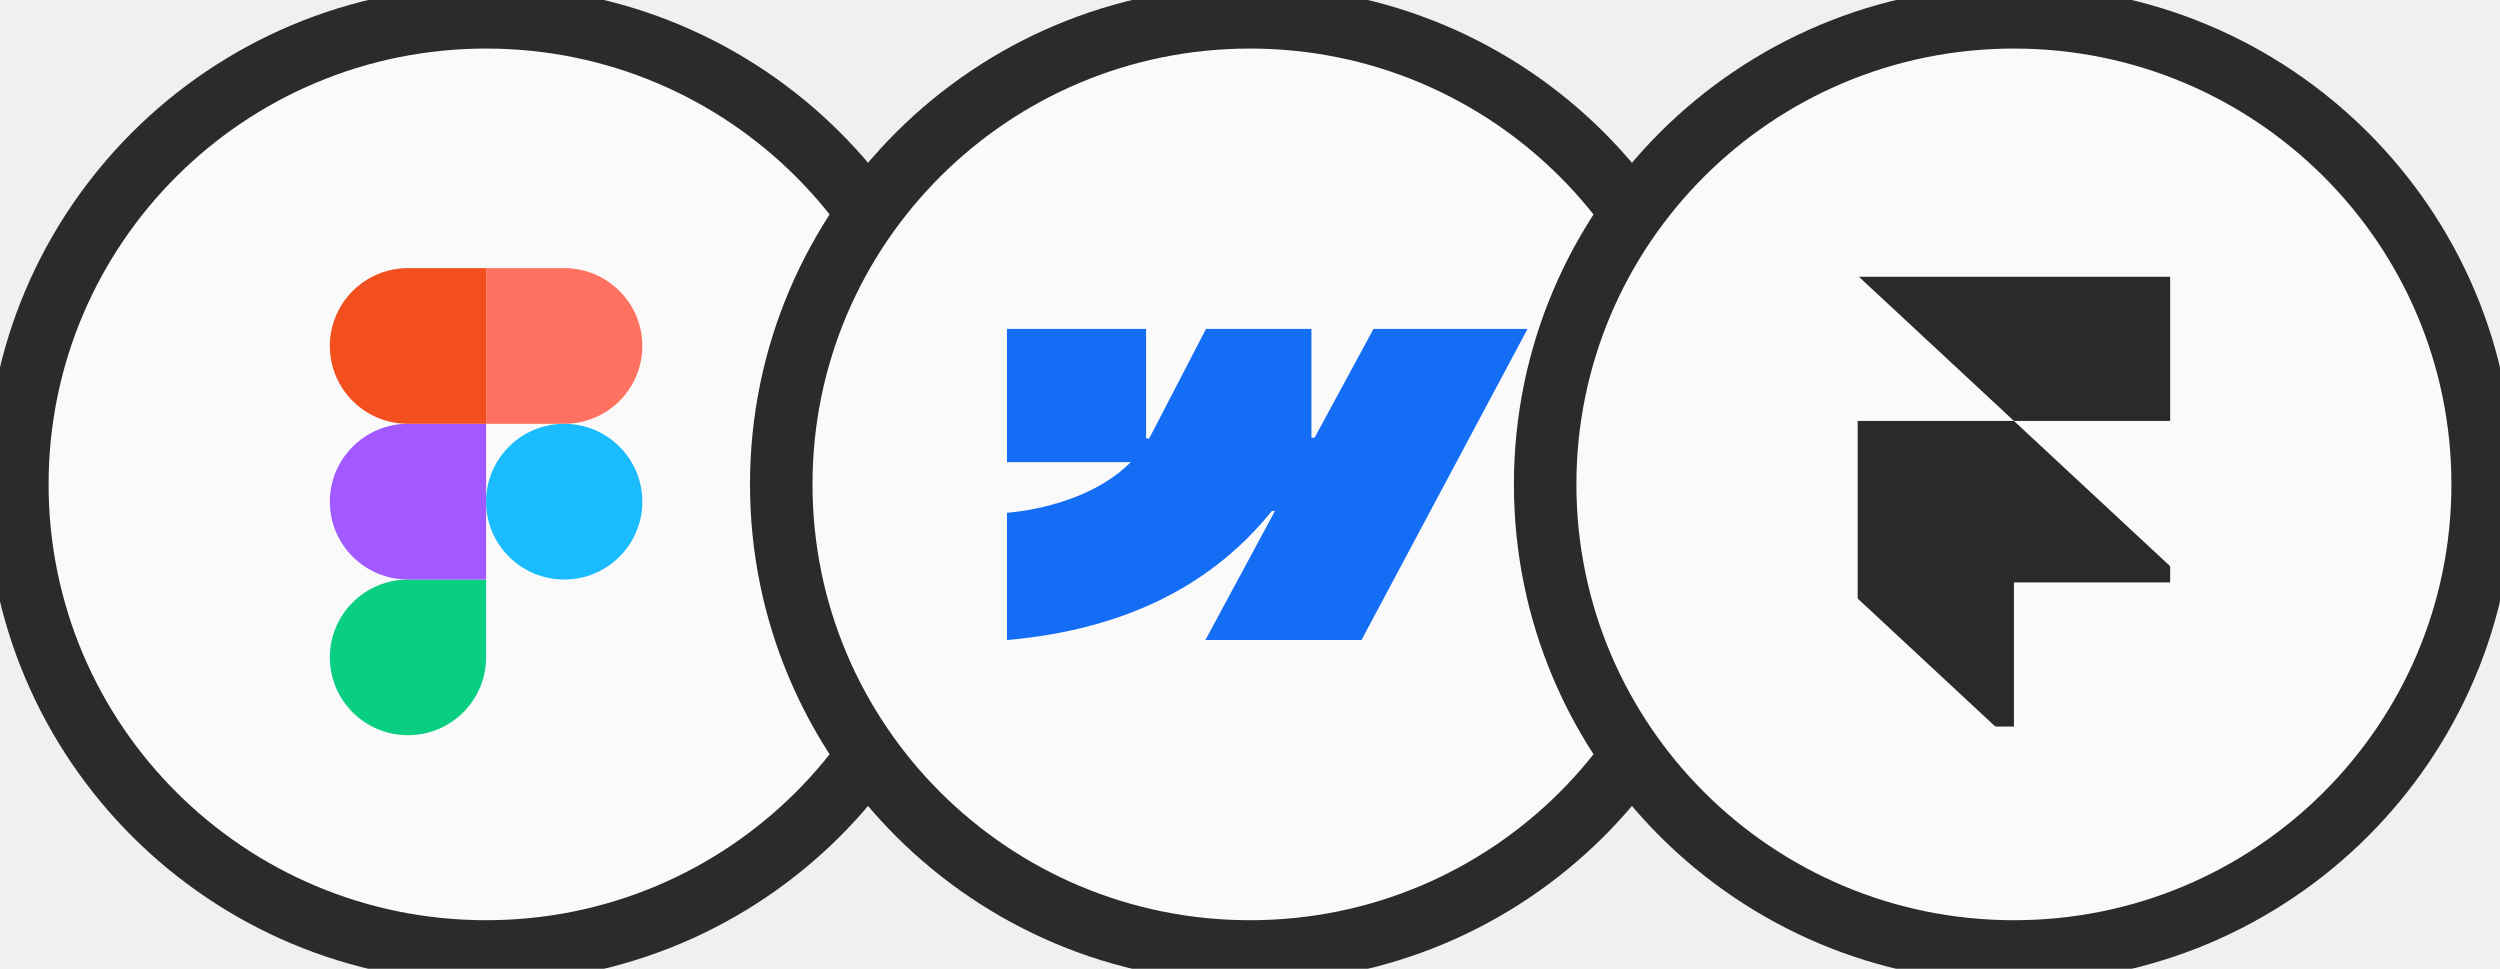
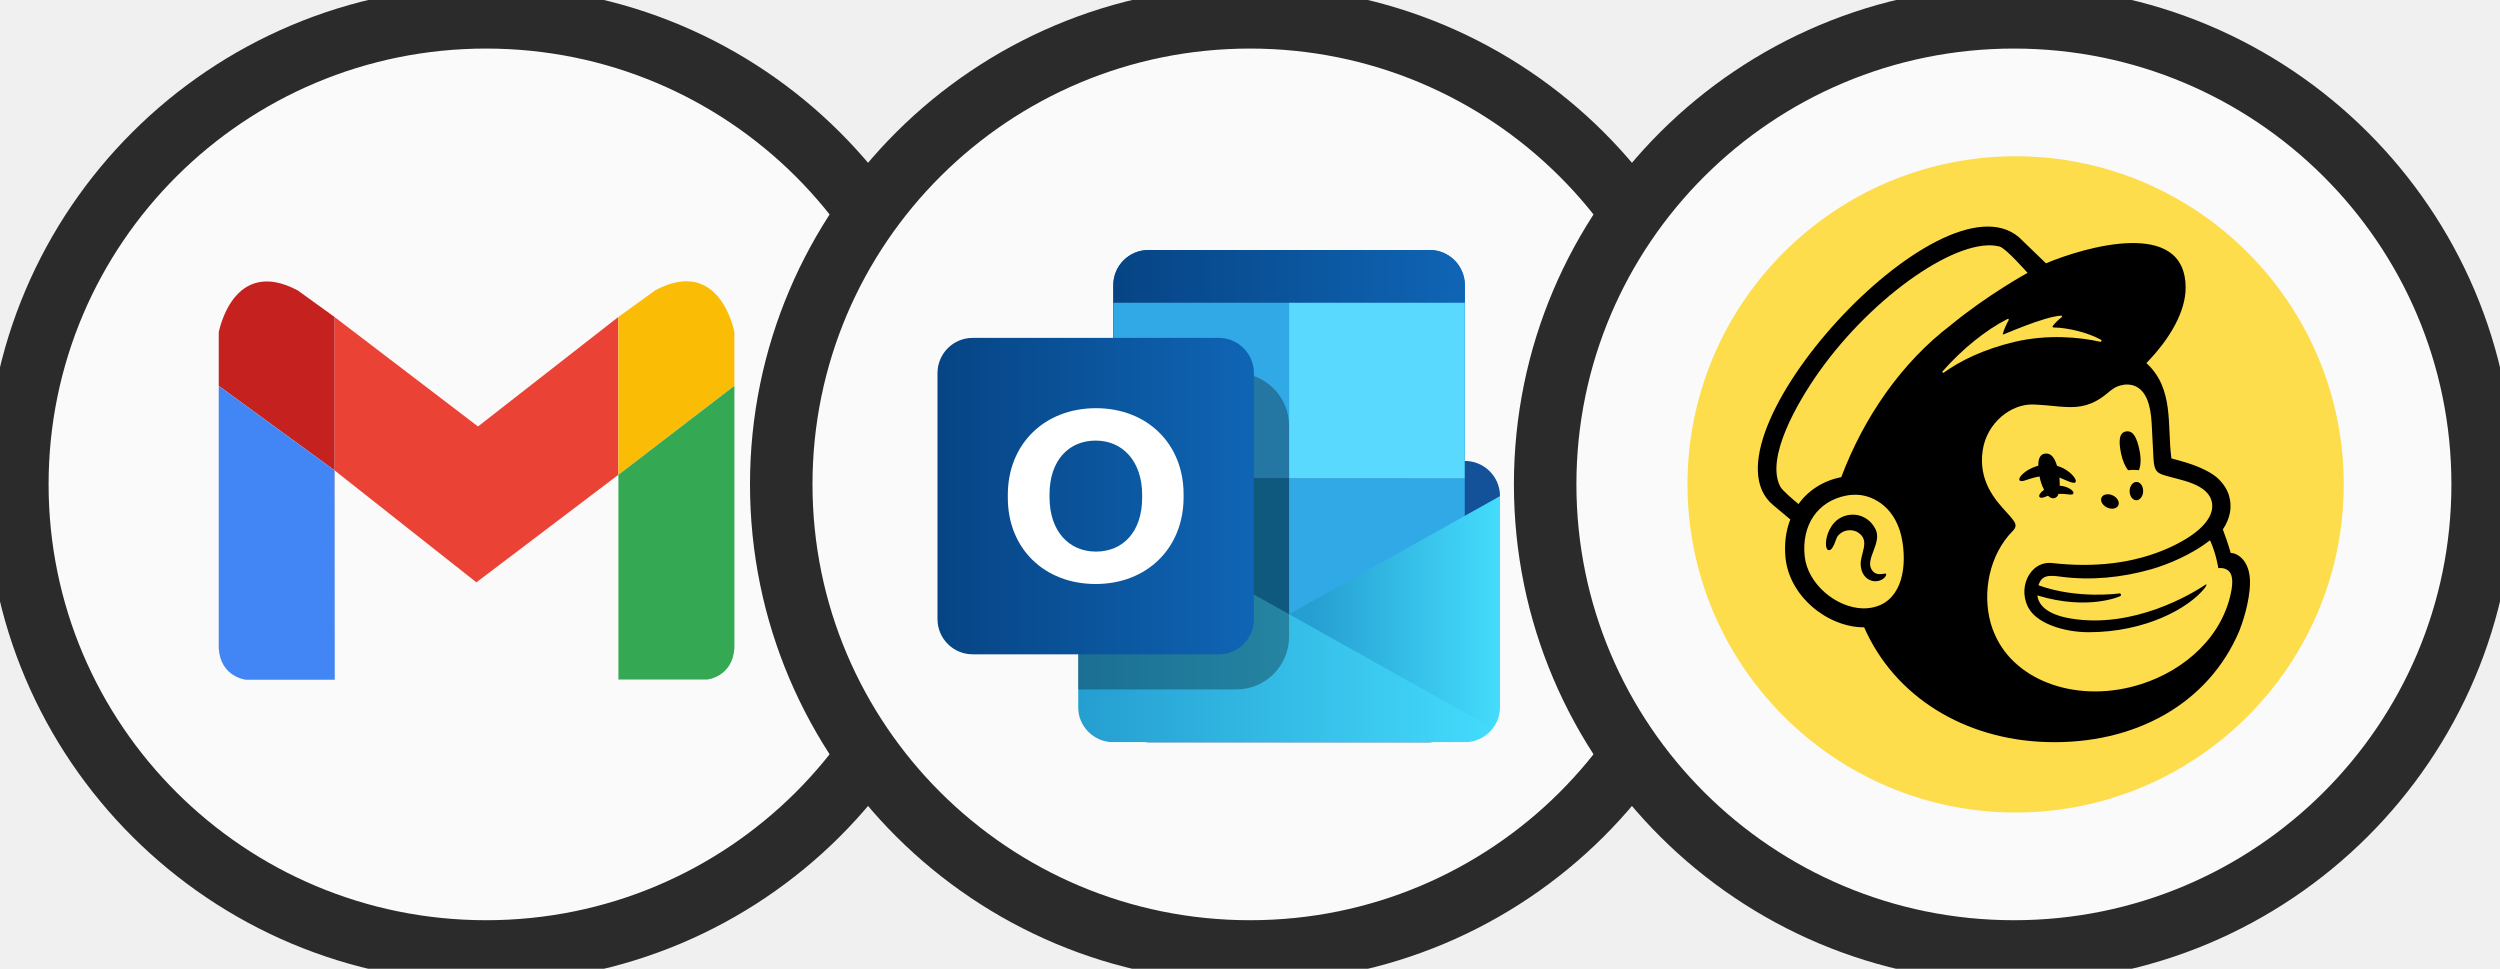
<svg xmlns="http://www.w3.org/2000/svg" width="80" height="31" viewBox="0 0 80 31" fill="none">
-   <g clip-path="url(#clip0_2290_1843)">
+   <g clip-path="url(#clip0_2333_1491)">
    <path d="M30.555 15.5C30.555 7.245 23.839 0.554 15.555 0.554C7.27 0.554 0.555 7.245 0.555 15.5C0.555 23.755 7.27 30.447 15.555 30.447C23.839 30.447 30.555 23.755 30.555 15.5Z" fill="#FAFAFA" />
    <path d="M30.555 15.5C30.555 7.245 23.839 0.554 15.555 0.554C7.27 0.554 0.555 7.245 0.555 15.5C0.555 23.755 7.27 30.447 15.555 30.447C23.839 30.447 30.555 23.755 30.555 15.5Z" stroke="#2B2B2B" stroke-width="2" />
-     <path d="M13.055 23.527C14.435 23.527 15.555 22.412 15.555 21.036V18.545H13.055C11.674 18.545 10.555 19.66 10.555 21.036C10.555 22.412 11.674 23.527 13.055 23.527Z" fill="#0ACF83" />
-     <path d="M10.555 16.054C10.555 14.678 11.674 13.562 13.055 13.562H15.555V18.545H13.055C11.674 18.545 10.555 17.429 10.555 16.054Z" fill="#A259FF" />
-     <path d="M10.555 11.071C10.555 9.695 11.674 8.58 13.055 8.58H15.555V13.562H13.055C11.674 13.562 10.555 12.447 10.555 11.071Z" fill="#F24E1E" />
-     <path d="M15.555 8.58H18.055C19.435 8.58 20.555 9.695 20.555 11.071C20.555 12.447 19.435 13.562 18.055 13.562H15.555V8.58Z" fill="#FF7262" />
-     <path d="M20.555 16.054C20.555 17.429 19.435 18.545 18.055 18.545C16.674 18.545 15.555 17.429 15.555 16.054C15.555 14.678 16.674 13.562 18.055 13.562C19.435 13.562 20.555 14.678 20.555 16.054Z" fill="#1ABCFE" />
    <path d="M55 15.5C55 7.245 48.284 0.554 40 0.554C31.716 0.554 25 7.245 25 15.5C25 23.755 31.716 30.447 40 30.447C48.284 30.447 55 23.755 55 15.5Z" fill="#FAFAFA" />
+     <path d="M19.786 10.143L15.296 13.647L10.703 10.143V10.143L10.709 10.148V15.055L15.244 18.635L19.786 15.194V10.143Z" fill="#EA4335" />
+     <path d="M20.968 9.29L19.789 10.142V15.193L23.5 12.344V10.628C23.5 10.628 23.049 8.177 20.968 9.29Z" fill="#FBBC05" />
+     <path d="M19.789 15.194V21.745H22.633C22.633 21.745 23.442 21.662 23.501 20.739V12.345L19.789 15.194Z" fill="#34A853" />
+     <path d="M10.709 21.75V15.055L10.703 15.05L10.709 21.75Z" fill="#C5221F" />
+     <path d="M10.705 10.143L9.532 9.296C7.451 8.183 7 10.633 7 10.633V12.349L10.705 15.05V10.143Z" fill="#C5221F" />
+     <path d="M10.703 10.144V15.051L10.709 15.055V10.148L10.703 10.144Z" fill="#C5221F" />
+     <path d="M7 12.351V20.745C7.057 21.668 7.868 21.751 7.868 21.751H10.712L10.705 15.051L7 12.351Z" fill="#4285F4" />
+     <path d="M45.75 8H36.75C36.129 8 35.625 8.504 35.625 9.125V22.625C35.625 23.246 36.129 23.75 36.75 23.75H45.75C46.371 23.75 46.875 23.246 46.875 22.625V9.125C46.875 8.504 46.371 8 45.75 8Z" fill="#1066B5" />
+     <path d="M45.75 8H36.75C36.129 8 35.625 8.504 35.625 9.125V22.625C35.625 23.246 36.129 23.75 36.75 23.75H45.75C46.371 23.75 46.875 23.246 46.875 22.625V9.125C46.875 8.504 46.371 8 45.75 8Z" fill="url(#paint0_linear_2333_1491)" />
+     <path d="M41.25 9.688H35.625V15.312H41.25V9.688Z" fill="#32A9E7" />
+     <path d="M41.25 15.312H35.625V20.938H41.25V15.312Z" fill="#167EB4" />
+     <path d="M46.875 15.312H41.25V20.938H46.875V15.312Z" fill="#32A9E7" />
+     <path d="M46.875 9.688H41.25V15.312H46.875V9.688Z" fill="#58D9FD" />
+     <mask id="mask0_2333_1491" style="mask-type:alpha" maskUnits="userSpaceOnUse" x="34" y="14" width="14" height="10">
+       <path d="M34.5 14.75H46.875C47.496 14.75 48 15.254 48 15.875V22.625C48 23.246 47.496 23.75 46.875 23.75H35.625C35.004 23.75 34.5 23.246 34.5 22.625V14.75Z" fill="url(#paint1_linear_2333_1491)" />
+     </mask>
+     <g mask="url(#mask0_2333_1491)">
+       <path d="M48 14.75V17H46.875V14.75H48Z" fill="#135298" />
+       <path d="M48 23.75V15.875L33.938 23.75H48Z" fill="url(#paint2_linear_2333_1491)" />
+       <path d="M34.5 23.75V15.875L48.562 23.75H34.5Z" fill="url(#paint3_linear_2333_1491)" />
+     </g>
+     <path d="M34.5 13.625C34.5 12.693 35.255 11.938 36.188 11.938H39.562C40.495 11.938 41.25 12.693 41.25 13.625V20.375C41.25 21.307 40.495 22.062 39.562 22.062H34.5V13.625Z" fill="black" fill-opacity="0.3" />
+     <path d="M39 10.812H31.125C30.504 10.812 30 11.316 30 11.938V19.812C30 20.434 30.504 20.938 31.125 20.938H39C39.621 20.938 40.125 20.434 40.125 19.812V11.938C40.125 11.316 39.621 10.812 39 10.812Z" fill="url(#paint4_linear_2333_1491)" />
+     <path d="M37.875 15.914V15.82C37.875 14.2 36.709 13.062 35.071 13.062C33.425 13.062 32.25 14.208 32.25 15.836V15.93C32.25 17.55 33.416 18.688 35.062 18.688C36.7 18.688 37.875 17.542 37.875 15.914ZM36.549 15.93C36.549 17.005 35.944 17.651 35.071 17.651C34.199 17.651 33.585 16.989 33.585 15.914V15.82C33.585 14.745 34.19 14.099 35.062 14.099C35.926 14.099 36.549 14.761 36.549 15.836V15.93Z" fill="white" />
    <path d="M55 15.5C55 7.245 48.284 0.554 40 0.554C31.716 0.554 25 7.245 25 15.5C25 23.755 31.716 30.447 40 30.447C48.284 30.447 55 23.755 55 15.5Z" stroke="#2B2B2B" stroke-width="2" />
-     <mask id="mask0_2290_1843" style="mask-type:luminance" maskUnits="userSpaceOnUse" x="32" y="10" width="17" height="11">
-       <path d="M48.885 10.518H32.219V20.482H48.885V10.518Z" fill="white" />
-     </mask>
-     <g mask="url(#mask0_2290_1843)">
-       <path fill-rule="evenodd" clip-rule="evenodd" d="M48.885 10.518L43.567 20.482H38.572L40.798 16.352H40.698C38.862 18.637 36.122 20.14 32.219 20.482V16.409C32.219 16.409 34.716 16.268 36.184 14.789H32.219V10.518H36.675V14.031L36.775 14.03L38.596 10.518H41.966V14.008L42.066 14.008L43.956 10.518H48.885Z" fill="#146EF5" />
-     </g>
    <path d="M79.445 15.5C79.445 7.245 72.73 0.554 64.445 0.554C56.161 0.554 49.445 7.245 49.445 15.5C49.445 23.755 56.161 30.447 64.445 30.447C72.73 30.447 79.445 23.755 79.445 15.5Z" fill="#FAFAFA" />
    <path d="M79.445 15.5C79.445 7.245 72.73 0.554 64.445 0.554C56.161 0.554 49.445 7.245 49.445 15.5C49.445 23.755 56.161 30.447 64.445 30.447C72.73 30.447 79.445 23.755 79.445 15.5Z" stroke="#2B2B2B" stroke-width="2" />
-     <mask id="mask1_2290_1843" style="mask-type:luminance" maskUnits="userSpaceOnUse" x="59" y="8" width="11" height="16">
-       <path d="M69.445 8.857H59.445V23.25H69.445V8.857Z" fill="white" />
-     </mask>
-     <g mask="url(#mask1_2290_1843)">
-       <path d="M70.002 8.304V13.47H64.446L58.891 8.304H70.002ZM58.891 13.47H64.446L70.002 18.637H64.446V23.804L58.891 18.637V13.47Z" fill="#2A2A2A" />
-     </g>
+     <path d="M64.5 5C58.709 5 54 9.709 54 15.5C54 21.291 58.709 26 64.5 26C70.291 26 75 21.291 75 15.5C75 9.709 70.291 5 64.5 5Z" fill="#FDDD4C" />
+     <path d="M59.898 18.237C59.668 17.89 60.246 17.363 60.011 16.922C59.876 16.667 59.654 16.508 59.389 16.475C59.133 16.443 58.871 16.536 58.703 16.719C58.439 17.007 58.398 17.398 58.449 17.537C58.468 17.588 58.497 17.602 58.518 17.605C58.662 17.623 58.743 17.254 58.793 17.177C58.93 16.965 59.242 16.9 59.458 17.04C59.867 17.304 59.512 17.732 59.543 18.093C59.573 18.444 59.792 18.585 59.988 18.6C60.179 18.607 60.313 18.501 60.347 18.424C60.428 18.238 60.087 18.523 59.898 18.237Z" fill="black" />
+     <path d="M68.445 15.047C68.338 15.033 68.22 15.033 68.098 15.047C68.006 14.931 67.923 14.741 67.876 14.521C67.793 14.128 67.802 13.844 68.034 13.806C68.266 13.77 68.379 14.007 68.462 14.4C68.518 14.664 68.507 14.906 68.445 15.047Z" fill="black" />
+     <path d="M65.901 15.281C65.91 15.37 65.913 15.46 65.91 15.543C66.135 15.556 66.295 15.663 66.337 15.73C66.359 15.765 66.35 15.788 66.343 15.799C66.32 15.835 66.27 15.829 66.165 15.818C66.074 15.807 65.976 15.798 65.874 15.803C65.818 15.973 65.653 15.989 65.537 15.863C65.457 15.888 65.298 15.989 65.25 15.879C65.25 15.825 65.307 15.745 65.411 15.675C65.34 15.54 65.293 15.396 65.265 15.246C65.118 15.272 64.986 15.313 64.882 15.346C64.834 15.361 64.641 15.448 64.619 15.35C64.604 15.282 64.709 15.171 64.82 15.09C64.945 15.002 65.083 14.939 65.226 14.903C65.223 14.69 65.277 14.541 65.432 14.517C65.624 14.486 65.743 14.634 65.825 14.907C66.057 14.972 66.288 15.132 66.391 15.297C66.43 15.361 66.438 15.41 66.412 15.436C66.348 15.503 65.992 15.31 65.901 15.281Z" fill="black" />
+     <path d="M67.422 16.238C67.569 16.31 67.731 16.282 67.784 16.176C67.836 16.07 67.76 15.926 67.613 15.855C67.466 15.784 67.304 15.812 67.251 15.918C67.198 16.023 67.275 16.167 67.422 16.238Z" fill="black" />
+     <path d="M68.148 15.711C68.151 15.549 68.25 15.42 68.37 15.422C68.489 15.424 68.584 15.557 68.581 15.719C68.578 15.88 68.479 16.01 68.36 16.008C68.24 16.006 68.146 15.873 68.148 15.711Z" fill="black" />
+     <path fill-rule="evenodd" clip-rule="evenodd" d="M71.384 17.696C71.386 17.704 71.383 17.693 71.384 17.696C71.624 17.696 72 17.968 72 18.625C72 19.279 71.725 20.019 71.66 20.184C70.671 22.525 68.308 23.829 65.494 23.746C62.87 23.669 60.632 22.303 59.653 20.075C59.061 20.076 58.451 19.819 57.987 19.413C57.498 18.985 57.196 18.432 57.137 17.855C57.091 17.405 57.147 16.987 57.29 16.622L56.74 16.162C54.223 14.065 62.095 5.429 64.612 7.596C64.625 7.607 65.469 8.424 65.471 8.426C66.684 7.917 69.937 6.949 69.94 9.204C69.942 9.952 69.458 10.825 68.684 11.618C69.579 12.437 69.343 13.601 69.485 14.669L69.796 14.755C70.389 14.918 70.811 15.137 71.017 15.351C71.223 15.565 71.325 15.772 71.362 16.014C71.397 16.21 71.393 16.555 71.131 16.942C71.225 17.191 71.311 17.44 71.384 17.696ZM59.609 19.468C59.697 19.47 59.784 19.464 59.87 19.449C60.789 19.295 61.03 18.309 60.879 17.34C60.707 16.247 59.958 15.862 59.45 15.834C59.308 15.827 59.177 15.839 59.069 15.861C58.161 16.041 57.648 16.804 57.749 17.794C57.841 18.69 58.759 19.445 59.609 19.468ZM57.553 16.13C57.858 15.693 58.355 15.377 58.92 15.269C59.639 13.363 60.84 11.608 62.43 10.399C63.609 9.428 64.881 8.732 64.881 8.732C64.881 8.732 64.196 7.948 63.989 7.89C62.717 7.551 59.968 9.422 58.213 11.894C57.503 12.894 56.486 14.666 56.972 15.577C57.032 15.69 57.371 15.98 57.553 16.13ZM67.872 19.03C67.874 19.05 67.861 19.072 67.843 19.079C67.843 19.079 66.82 19.549 65.195 19.053C65.254 19.54 65.844 19.724 66.257 19.791C68.27 20.133 70.152 18.997 70.575 18.71C70.648 18.661 70.574 18.788 70.561 18.806C70.043 19.466 68.649 20.231 66.835 20.231C66.044 20.23 65.253 19.956 64.963 19.533C64.513 18.877 64.941 17.92 65.691 18.02C66.96 18.161 68.26 18.055 69.435 17.517C70.459 17.047 70.846 16.531 70.787 16.113C70.697 15.465 69.737 15.364 69.251 15.206C69.04 15.137 68.935 15.082 68.912 14.69C68.901 14.518 68.871 13.921 68.86 13.674C68.841 13.241 68.788 12.649 68.416 12.405C68.319 12.341 68.212 12.311 68.098 12.305C68.008 12.301 67.954 12.313 67.925 12.32C67.919 12.321 67.914 12.322 67.91 12.323C67.709 12.357 67.586 12.458 67.441 12.578C67.433 12.585 67.424 12.592 67.416 12.599C66.952 12.98 66.56 13.043 66.125 13.024C65.989 13.019 65.849 13.005 65.702 12.991C65.566 12.978 65.424 12.964 65.273 12.955L65.088 12.944C64.358 12.908 63.576 13.529 63.446 14.412C63.301 15.398 63.852 16.002 64.21 16.394C64.299 16.491 64.375 16.576 64.427 16.649C64.46 16.694 64.498 16.757 64.498 16.816C64.498 16.888 64.452 16.944 64.406 16.992C63.662 17.748 63.424 18.948 63.704 19.948C63.739 20.073 63.784 20.192 63.836 20.306C64.494 21.824 66.535 22.531 68.529 21.888C69.927 21.438 71.161 20.349 71.413 18.847C71.472 18.455 71.385 18.304 71.265 18.231C71.138 18.154 70.986 18.181 70.986 18.181C70.986 18.181 70.917 17.714 70.721 17.289C70.14 17.741 69.392 18.059 68.822 18.221C67.909 18.479 66.923 18.58 65.98 18.458C65.598 18.409 65.341 18.375 65.231 18.729C66.489 19.183 67.82 18.989 67.82 18.989C67.846 18.986 67.869 19.005 67.872 19.03ZM64.242 10.206C63.554 10.553 62.786 11.172 62.162 11.883C62.14 11.909 62.173 11.944 62.2 11.924C62.739 11.537 63.477 11.178 64.445 10.945C65.529 10.684 66.573 10.793 67.211 10.937C67.243 10.945 67.263 10.89 67.234 10.874C66.813 10.641 66.167 10.483 65.708 10.479C65.686 10.479 65.673 10.453 65.686 10.435C65.765 10.33 65.874 10.226 65.973 10.151C65.995 10.134 65.982 10.099 65.954 10.1C65.383 10.135 64.08 10.729 64.085 10.707C64.118 10.549 64.224 10.34 64.278 10.242C64.291 10.219 64.266 10.194 64.242 10.206Z" fill="black" />
  </g>
  <defs>
-     <clipPath id="clip0_2290_1843">
+     <linearGradient id="paint0_linear_2333_1491" x1="35.625" y1="15.875" x2="46.875" y2="15.875" gradientUnits="userSpaceOnUse">
+       <stop stop-color="#064484" />
+       <stop offset="1" stop-color="#0F65B5" />
+     </linearGradient>
+     <linearGradient id="paint1_linear_2333_1491" x1="34.5" y1="21.933" x2="48" y2="21.933" gradientUnits="userSpaceOnUse">
+       <stop stop-color="#1B366F" />
+       <stop offset="1" stop-color="#2657B0" />
+     </linearGradient>
+     <linearGradient id="paint2_linear_2333_1491" x1="48" y1="19.812" x2="34.5" y2="19.812" gradientUnits="userSpaceOnUse">
+       <stop stop-color="#44DCFD" />
+       <stop offset="0.453" stop-color="#259ED0" />
+     </linearGradient>
+     <linearGradient id="paint3_linear_2333_1491" x1="34.5" y1="19.812" x2="48" y2="19.812" gradientUnits="userSpaceOnUse">
+       <stop stop-color="#259ED0" />
+       <stop offset="1" stop-color="#44DCFD" />
+     </linearGradient>
+     <linearGradient id="paint4_linear_2333_1491" x1="30" y1="15.875" x2="40.125" y2="15.875" gradientUnits="userSpaceOnUse">
+       <stop stop-color="#064484" />
+       <stop offset="1" stop-color="#0F65B5" />
+     </linearGradient>
+     <clipPath id="clip0_2333_1491">
      <rect width="80" height="31" fill="white" />
    </clipPath>
  </defs>
</svg>
